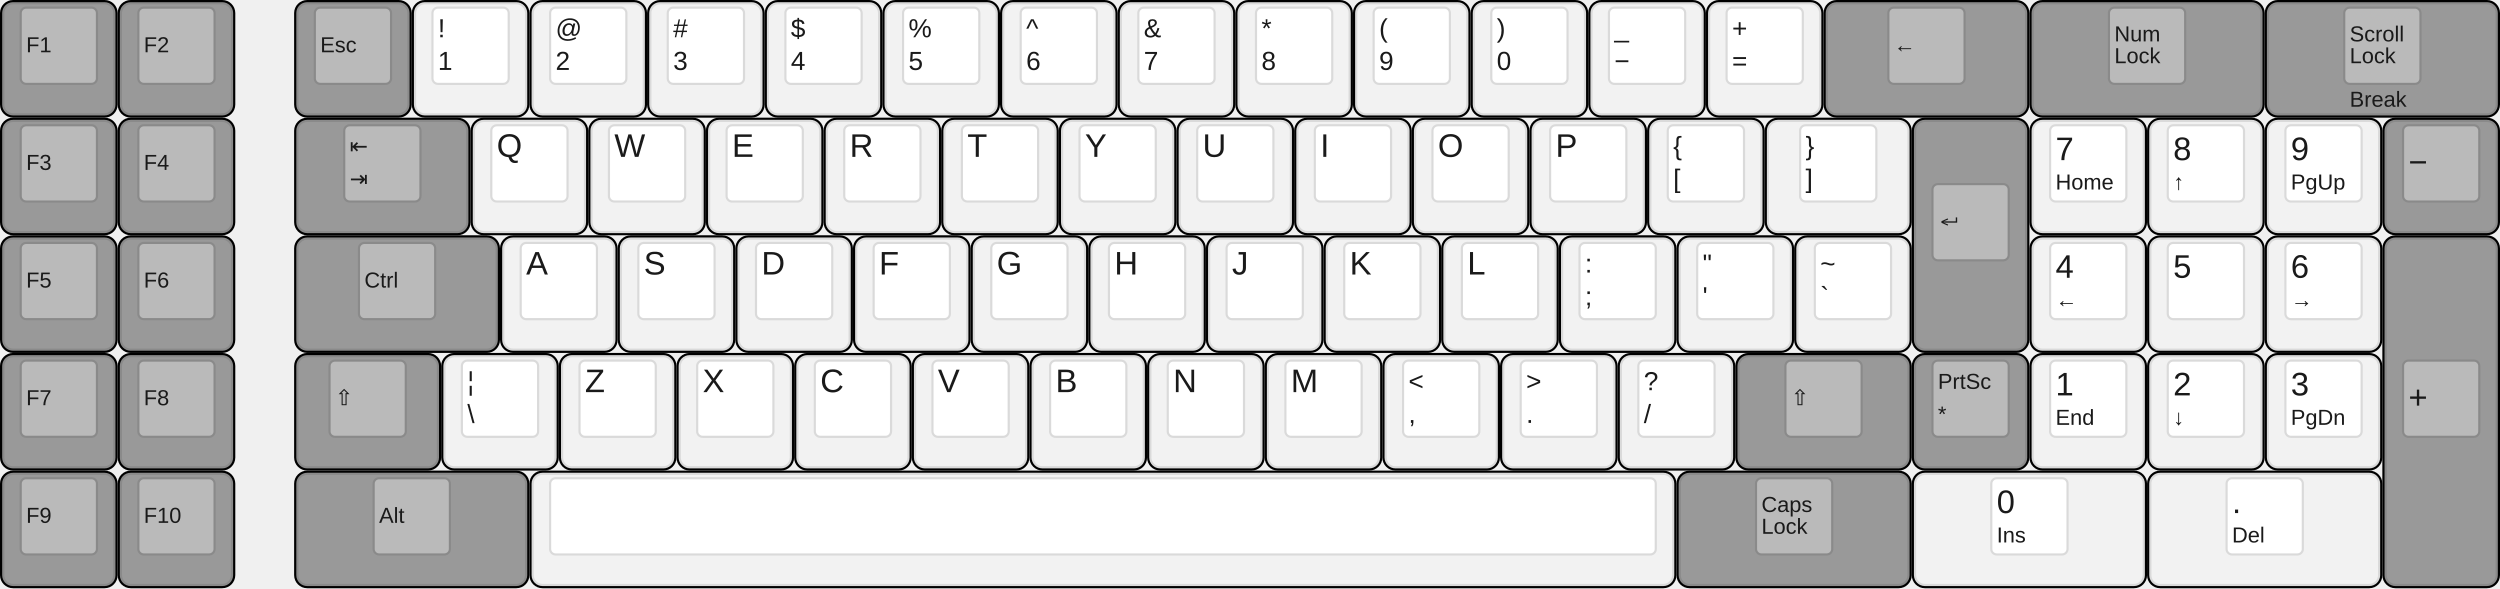
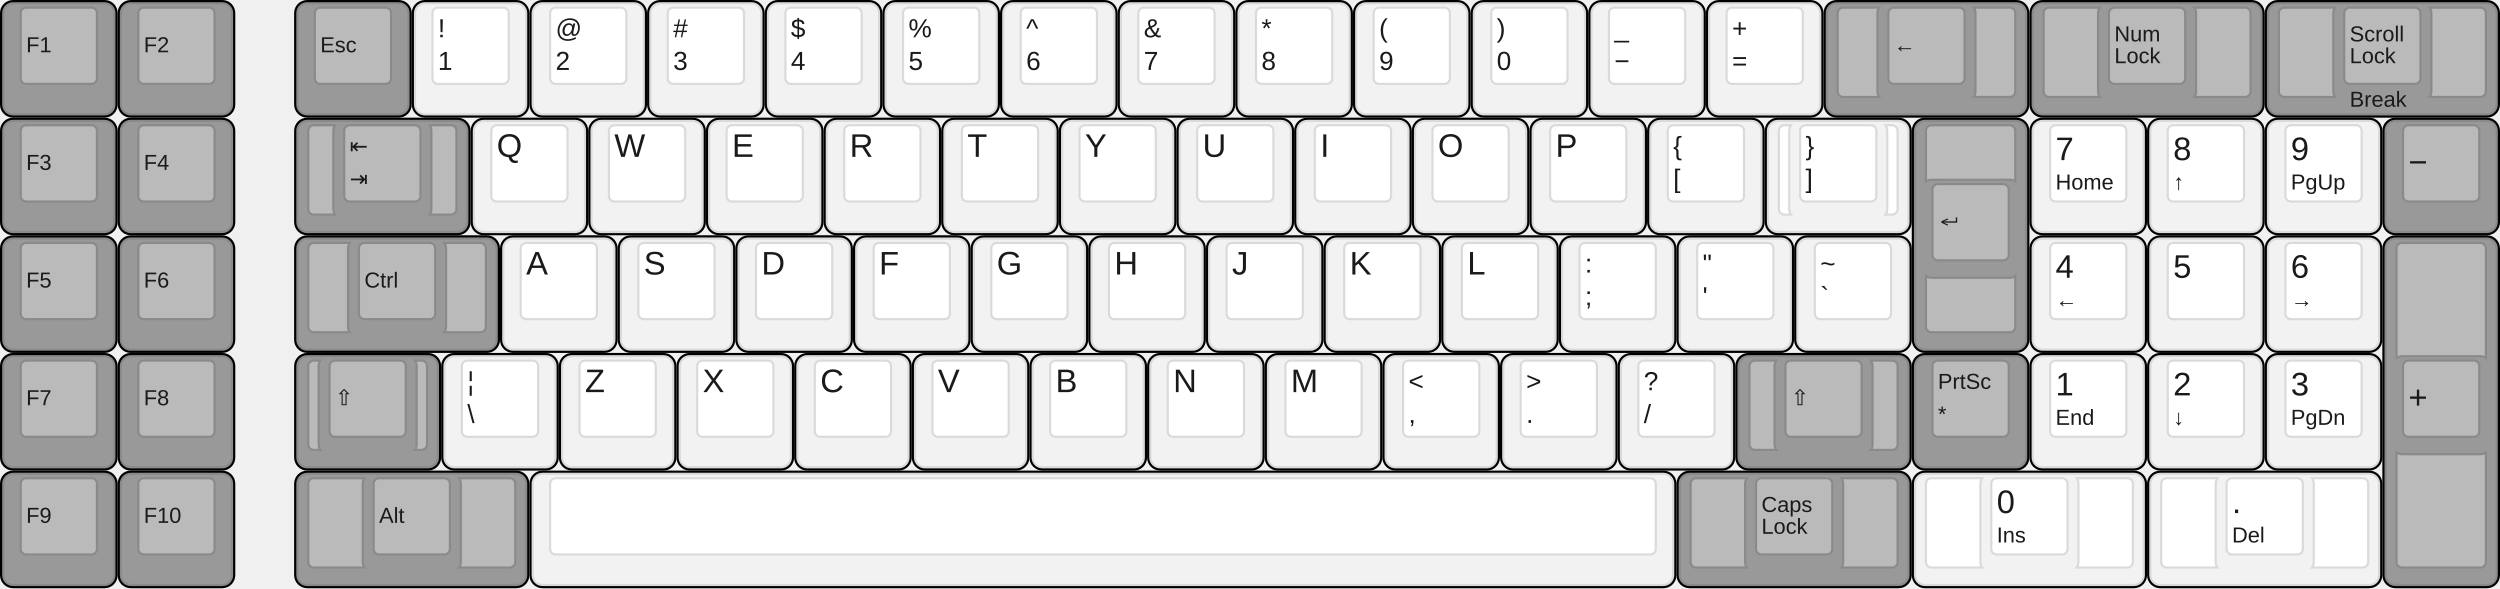
<svg xmlns="http://www.w3.org/2000/svg" xmlns:xlink="http://www.w3.org/1999/xlink" version="1.1" width="1147.5" height="270" viewBox="0 -270 1147.5 270">
  <defs>
    <g id="shape0">
      <path d="M 6 -54 C 2.686 -54 0 -51.314 0 -48 L 0 -6 C 0 -2.686 2.686 0 6 0 L 48 0 C 51.314 0 54 -2.686 54 -6 L 54 -48 C 54 -51.314 51.314 -54 48 -54 Z" fill="#000000" />
      <path d="M 6 -53 C 3.239 -53 1 -50.761 1 -48 L 1 -6 C 1 -3.239 3.239 -1 6 -1 L 48 -1 C 50.761 -1 53 -3.239 53 -6 L 53 -48 C 53 -50.761 50.761 -53 48 -53 Z" fill="#8a8a8a" />
      <path d="M 6 -52 C 3.791 -52 2 -50.209 2 -48 L 2 -6 C 2 -3.791 3.791 -2 6 -2 L 48 -2 C 50.209 -2 52 -3.791 52 -6 L 52 -48 C 52 -50.209 50.209 -52 48 -52 Z" fill="#999999" />
      <path d="M 12 -51 C 10.343 -51 9 -49.657 9 -48 L 9 -18 C 9 -16.343 10.343 -15 12 -15 L 42 -15 C 43.657 -15 45 -16.343 45 -18 L 45 -48 C 45 -49.657 43.657 -51 42 -51 Z" fill="#8a8a8a" />
      <path d="M 12 -50 C 10.895 -50 10 -49.105 10 -48 L 10 -18 C 10 -16.895 10.895 -16 12 -16 L 42 -16 C 43.105 -16 44 -16.895 44 -18 L 44 -48 C 44 -49.105 43.105 -50 42 -50 Z" fill="#bababa" />
    </g>
    <g id="shape1">
      <path d="M 6 -54 C 2.686 -54 0 -51.314 0 -48 L 0 -6 C 0 -2.686 2.686 0 6 0 L 102 0 C 105.314 0 108 -2.686 108 -6 L 108 -48 C 108 -51.314 105.314 -54 102 -54 Z" fill="#000000" />
      <path d="M 6 -53 C 3.239 -53 1 -50.761 1 -48 L 1 -6 C 1 -3.239 3.239 -1 6 -1 L 102 -1 C 104.761 -1 107 -3.239 107 -6 L 107 -48 C 107 -50.761 104.761 -53 102 -53 Z" fill="#8a8a8a" />
      <path d="M 6 -52 C 3.791 -52 2 -50.209 2 -48 L 2 -6 C 2 -3.791 3.791 -2 6 -2 L 102 -2 C 104.209 -2 106 -3.791 106 -6 L 106 -48 C 106 -50.209 104.209 -52 102 -52 Z" fill="#999999" />
-       <path d="M 39 -51 C 37.343 -51 36 -49.657 36 -48 L 36 -18 C 36 -16.343 37.343 -15 39 -15 L 69 -15 C 70.657 -15 72 -16.343 72 -18 L 72 -48 C 72 -49.657 70.657 -51 69 -51 Z" fill="#8a8a8a" />
-       <path d="M 39 -50 C 37.895 -50 37 -49.105 37 -48 L 37 -18 C 37 -16.895 37.895 -16 39 -16 L 69 -16 C 70.105 -16 71 -16.895 71 -18 L 71 -48 C 71 -49.105 70.105 -50 69 -50 Z" fill="#bababa" />
+       <path d="M 39 -51 C 37.343 -51 36 -49.657 36 -48 L 36 -18 C 36 -16.343 37.343 -15 39 -15 L 69 -15 C 70.657 -15 72 -16.343 72 -18 L 72 -48 C 72 -49.657 70.657 -51 69 -51 Z M 9 -51 C 7.343 -51 6 -49.657 6 -48 L 6 -12 C 6 -10.343 7.343 -9 9 -9 L 33.354 -9 C 32.524 -9.733 32 -10.805 32 -12 L 32 -48 C 32 -49.195 32.524 -50.267 33.354 -51 Z M 74.646 -51 C 75.476 -50.267 76 -49.195 76 -48 L 76 -12 C 76 -10.805 75.476 -9.733 74.646 -9 L 99 -9 C 100.657 -9 102 -10.343 102 -12 L 102 -48 C 102 -49.657 100.657 -51 99 -51 Z" fill="#8a8a8a" />
+       <path d="M 39 -50 C 37.895 -50 37 -49.105 37 -48 L 37 -18 C 37 -16.895 37.895 -16 39 -16 L 69 -16 C 70.105 -16 71 -16.895 71 -18 L 71 -48 C 71 -49.105 70.105 -50 69 -50 Z M 9 -50 C 7.895 -50 7 -49.105 7 -48 L 7 -12 C 7 -10.895 7.895 -10 9 -10 L 31.416 -10 C 31.148 -10.612 31 -11.289 31 -12 L 31 -48 C 31 -48.711 31.148 -49.388 31.416 -50 Z M 76.584 -50 C 76.852 -49.388 77 -48.711 77 -48 L 77 -12 C 77 -11.289 76.852 -10.612 76.584 -10 L 99 -10 C 100.105 -10 101 -10.895 101 -12 L 101 -48 C 101 -49.105 100.105 -50 99 -50 Z" fill="#bababa" />
    </g>
    <g id="shape2">
      <path d="M 6 -54 C 2.686 -54 0 -51.314 0 -48 L 0 -6 C 0 -2.686 2.686 0 6 0 L 520.5 0 C 523.814 0 526.5 -2.686 526.5 -6 L 526.5 -48 C 526.5 -51.314 523.814 -54 520.5 -54 Z" fill="#000000" />
      <path d="M 6 -53 C 3.239 -53 1 -50.761 1 -48 L 1 -6 C 1 -3.239 3.239 -1 6 -1 L 520.5 -1 C 523.261 -1 525.5 -3.239 525.5 -6 L 525.5 -48 C 525.5 -50.761 523.261 -53 520.5 -53 Z" fill="#dadada" />
      <path d="M 6 -52 C 3.791 -52 2 -50.209 2 -48 L 2 -6 C 2 -3.791 3.791 -2 6 -2 L 520.5 -2 C 522.709 -2 524.5 -3.791 524.5 -6 L 524.5 -48 C 524.5 -50.209 522.709 -52 520.5 -52 Z" fill="#f2f2f2" />
      <path d="M 12 -51 C 10.343 -51 9 -49.657 9 -48 L 9 -18 C 9 -16.343 10.343 -15 12 -15 L 514.5 -15 C 516.157 -15 517.5 -16.343 517.5 -18 L 517.5 -48 C 517.5 -49.657 516.157 -51 514.5 -51 Z" fill="#dadada" />
      <path d="M 12 -50 C 10.895 -50 10 -49.105 10 -48 L 10 -18 C 10 -16.895 10.895 -16 12 -16 L 514.5 -16 C 515.605 -16 516.5 -16.895 516.5 -18 L 516.5 -48 C 516.5 -49.105 515.605 -50 514.5 -50 Z" fill="#ffffff" />
    </g>
    <g id="shape3">
      <path d="M 6 -54 C 2.686 -54 0 -51.314 0 -48 L 0 -6 C 0 -2.686 2.686 0 6 0 L 102 0 C 105.314 0 108 -2.686 108 -6 L 108 -48 C 108 -51.314 105.314 -54 102 -54 Z" fill="#000000" />
      <path d="M 6 -53 C 3.239 -53 1 -50.761 1 -48 L 1 -6 C 1 -3.239 3.239 -1 6 -1 L 102 -1 C 104.761 -1 107 -3.239 107 -6 L 107 -48 C 107 -50.761 104.761 -53 102 -53 Z" fill="#dadada" />
      <path d="M 6 -52 C 3.791 -52 2 -50.209 2 -48 L 2 -6 C 2 -3.791 3.791 -2 6 -2 L 102 -2 C 104.209 -2 106 -3.791 106 -6 L 106 -48 C 106 -50.209 104.209 -52 102 -52 Z" fill="#f2f2f2" />
-       <path d="M 39 -51 C 37.343 -51 36 -49.657 36 -48 L 36 -18 C 36 -16.343 37.343 -15 39 -15 L 69 -15 C 70.657 -15 72 -16.343 72 -18 L 72 -48 C 72 -49.657 70.657 -51 69 -51 Z" fill="#dadada" />
-       <path d="M 39 -50 C 37.895 -50 37 -49.105 37 -48 L 37 -18 C 37 -16.895 37.895 -16 39 -16 L 69 -16 C 70.105 -16 71 -16.895 71 -18 L 71 -48 C 71 -49.105 70.105 -50 69 -50 Z" fill="#ffffff" />
+       <path d="M 39 -51 C 37.343 -51 36 -49.657 36 -48 L 36 -18 C 36 -16.343 37.343 -15 39 -15 L 69 -15 C 70.657 -15 72 -16.343 72 -18 L 72 -48 C 72 -49.657 70.657 -51 69 -51 Z M 9 -51 C 7.343 -51 6 -49.657 6 -48 L 6 -12 C 6 -10.343 7.343 -9 9 -9 L 33.354 -9 C 32.524 -9.733 32 -10.805 32 -12 L 32 -48 C 32 -49.195 32.524 -50.267 33.354 -51 Z M 74.646 -51 C 75.476 -50.267 76 -49.195 76 -48 L 76 -12 C 76 -10.805 75.476 -9.733 74.646 -9 L 99 -9 C 100.657 -9 102 -10.343 102 -12 L 102 -48 C 102 -49.657 100.657 -51 99 -51 Z" fill="#dadada" />
+       <path d="M 39 -50 C 37.895 -50 37 -49.105 37 -48 L 37 -18 C 37 -16.895 37.895 -16 39 -16 L 69 -16 C 70.105 -16 71 -16.895 71 -18 L 71 -48 C 71 -49.105 70.105 -50 69 -50 Z M 9 -50 C 7.895 -50 7 -49.105 7 -48 L 7 -12 C 7 -10.895 7.895 -10 9 -10 L 31.416 -10 C 31.148 -10.612 31 -11.289 31 -12 L 31 -48 C 31 -48.711 31.148 -49.388 31.416 -50 Z M 76.584 -50 C 76.852 -49.388 77 -48.711 77 -48 L 77 -12 C 77 -11.289 76.852 -10.612 76.584 -10 L 99 -10 C 100.105 -10 101 -10.895 101 -12 L 101 -48 C 101 -49.105 100.105 -50 99 -50 Z" fill="#ffffff" />
    </g>
    <g id="shape4">
      <path d="M 6 -162 C 2.686 -162 0 -159.314 0 -156 L 0 -6 C 0 -2.686 2.686 0 6 0 L 48 0 C 51.314 0 54 -2.686 54 -6 L 54 -156 C 54 -159.314 51.314 -162 48 -162 Z" fill="#000000" />
      <path d="M 6 -161 C 3.239 -161 1 -158.761 1 -156 L 1 -6 C 1 -3.239 3.239 -1 6 -1 L 48 -1 C 50.761 -1 53 -3.239 53 -6 L 53 -156 C 53 -158.761 50.761 -161 48 -161 Z" fill="#8a8a8a" />
      <path d="M 6 -160 C 3.791 -160 2 -158.209 2 -156 L 2 -6 C 2 -3.791 3.791 -2 6 -2 L 48 -2 C 50.209 -2 52 -3.791 52 -6 L 52 -156 C 52 -158.209 50.209 -160 48 -160 Z" fill="#999999" />
-       <path d="M 12 -105 C 10.343 -105 9 -103.657 9 -102 L 9 -72 C 9 -70.343 10.343 -69 12 -69 L 42 -69 C 43.657 -69 45 -70.343 45 -72 L 45 -102 C 45 -103.657 43.657 -105 42 -105 Z" fill="#8a8a8a" />
-       <path d="M 12 -104 C 10.895 -104 10 -103.105 10 -102 L 10 -72 C 10 -70.895 10.895 -70 12 -70 L 42 -70 C 43.105 -70 44 -70.895 44 -72 L 44 -102 C 44 -103.105 43.105 -104 42 -104 Z" fill="#bababa" />
+       <path d="M 9 -159 C 7.343 -159 6 -157.657 6 -156 L 6 -104.646 L 6 -104.646 C 6.733 -105.476 7.805 -106 9 -106 L 45 -106 C 46.195 -106 47.267 -105.476 48 -104.646 L 48 -104.646 L 48 -156 C 48 -157.657 46.657 -159 45 -159 Z M 6 -104.646 L 6 -104.646 C 6 -104.646 6 -104.646 6 -104.646 L 6 -104.646 L 6 -104.646 Z M 12 -105 C 10.343 -105 9 -103.657 9 -102 L 9 -72 C 9 -70.343 10.343 -69 12 -69 L 42 -69 C 43.657 -69 45 -70.343 45 -72 L 45 -102 C 45 -103.657 43.657 -105 42 -105 Z M 6 -63.354 L 6 -12 C 6 -10.343 7.343 -9 9 -9 L 45 -9 C 46.657 -9 48 -10.343 48 -12 L 48 -63.354 L 48 -63.354 C 47.267 -62.524 46.195 -62 45 -62 L 9 -62 C 7.805 -62 6.733 -62.524 6 -63.354 Z" fill="#8a8a8a" />
+       <path d="M 9 -158 C 7.895 -158 7 -157.105 7 -156 L 7 -106.584 L 7 -106.584 C 7.612 -106.852 8.289 -107 9 -107 L 45 -107 C 45.711 -107 46.388 -106.852 47 -106.584 L 47 -106.584 L 47 -156 C 47 -157.105 46.105 -158 45 -158 Z M 7 -106.584 L 7 -106.584 C 7 -106.584 7 -106.584 7 -106.584 L 7 -106.584 L 7 -106.584 Z M 12 -104 C 10.895 -104 10 -103.105 10 -102 L 10 -72 C 10 -70.895 10.895 -70 12 -70 L 42 -70 C 43.105 -70 44 -70.895 44 -72 L 44 -102 C 44 -103.105 43.105 -104 42 -104 Z M 7 -61.416 L 7 -12 C 7 -10.895 7.895 -10 9 -10 L 45 -10 C 46.105 -10 47 -10.895 47 -12 L 47 -61.416 L 47 -61.416 C 46.388 -61.148 45.711 -61 45 -61 L 9 -61 C 8.289 -61 7.612 -61.148 7 -61.416 Z" fill="#bababa" />
    </g>
    <g id="shape5">
      <path d="M 6 -54 C 2.686 -54 0 -51.314 0 -48 L 0 -6 C 0 -2.686 2.686 0 6 0 L 61.5 0 C 64.814 0 67.5 -2.686 67.5 -6 L 67.5 -48 C 67.5 -51.314 64.814 -54 61.5 -54 Z" fill="#000000" />
      <path d="M 6 -53 C 3.239 -53 1 -50.761 1 -48 L 1 -6 C 1 -3.239 3.239 -1 6 -1 L 61.5 -1 C 64.261 -1 66.5 -3.239 66.5 -6 L 66.5 -48 C 66.5 -50.761 64.261 -53 61.5 -53 Z" fill="#8a8a8a" />
      <path d="M 6 -52 C 3.791 -52 2 -50.209 2 -48 L 2 -6 C 2 -3.791 3.791 -2 6 -2 L 61.5 -2 C 63.709 -2 65.5 -3.791 65.5 -6 L 65.5 -48 C 65.5 -50.209 63.709 -52 61.5 -52 Z" fill="#999999" />
-       <path d="M 18.75 -51 C 17.093 -51 15.75 -49.657 15.75 -48 L 15.75 -18 C 15.75 -16.343 17.093 -15 18.75 -15 L 48.75 -15 C 50.407 -15 51.75 -16.343 51.75 -18 L 51.75 -48 C 51.75 -49.657 50.407 -51 48.75 -51 Z" fill="#8a8a8a" />
-       <path d="M 18.75 -50 C 17.645 -50 16.75 -49.105 16.75 -48 L 16.75 -18 C 16.75 -16.895 17.645 -16 18.75 -16 L 48.75 -16 C 49.855 -16 50.75 -16.895 50.75 -18 L 50.75 -48 C 50.75 -49.105 49.855 -50 48.75 -50 Z" fill="#bababa" />
+       <path d="M 18.75 -51 C 17.093 -51 15.75 -49.657 15.75 -48 L 15.75 -18 C 15.75 -16.343 17.093 -15 18.75 -15 L 48.75 -15 C 50.407 -15 51.75 -16.343 51.75 -18 L 51.75 -48 C 51.75 -49.657 50.407 -51 48.75 -51 Z M 9 -51 C 7.343 -51 6 -49.657 6 -48 L 6 -12 C 6 -10.343 7.343 -9 9 -9 L 13.104 -9 C 12.274 -9.733 11.75 -10.805 11.75 -12 L 11.75 -48 C 11.75 -49.195 12.274 -50.267 13.104 -51 Z M 54.396 -51 C 55.226 -50.267 55.75 -49.195 55.75 -48 L 55.75 -12 C 55.75 -10.805 55.226 -9.733 54.396 -9 L 58.5 -9 C 60.157 -9 61.5 -10.343 61.5 -12 L 61.5 -48 C 61.5 -49.657 60.157 -51 58.5 -51 Z" fill="#8a8a8a" />
+       <path d="M 18.75 -50 C 17.645 -50 16.75 -49.105 16.75 -48 L 16.75 -18 C 16.75 -16.895 17.645 -16 18.75 -16 L 48.75 -16 C 49.855 -16 50.75 -16.895 50.75 -18 L 50.75 -48 C 50.75 -49.105 49.855 -50 48.75 -50 Z M 9 -50 C 7.895 -50 7 -49.105 7 -48 L 7 -12 C 7 -10.895 7.895 -10 9 -10 L 11.166 -10 C 10.898 -10.612 10.75 -11.289 10.75 -12 L 10.75 -48 C 10.75 -48.711 10.898 -49.388 11.166 -50 Z M 56.334 -50 C 56.602 -49.388 56.75 -48.711 56.75 -48 L 56.75 -12 C 56.75 -11.289 56.602 -10.612 56.334 -10 L 58.5 -10 C 59.605 -10 60.5 -10.895 60.5 -12 L 60.5 -48 C 60.5 -49.105 59.605 -50 58.5 -50 Z" fill="#bababa" />
    </g>
    <g id="shape6">
      <path d="M 6 -54 C 2.686 -54 0 -51.314 0 -48 L 0 -6 C 0 -2.686 2.686 0 6 0 L 48 0 C 51.314 0 54 -2.686 54 -6 L 54 -48 C 54 -51.314 51.314 -54 48 -54 Z" fill="#000000" />
      <path d="M 6 -53 C 3.239 -53 1 -50.761 1 -48 L 1 -6 C 1 -3.239 3.239 -1 6 -1 L 48 -1 C 50.761 -1 53 -3.239 53 -6 L 53 -48 C 53 -50.761 50.761 -53 48 -53 Z" fill="#dadada" />
      <path d="M 6 -52 C 3.791 -52 2 -50.209 2 -48 L 2 -6 C 2 -3.791 3.791 -2 6 -2 L 48 -2 C 50.209 -2 52 -3.791 52 -6 L 52 -48 C 52 -50.209 50.209 -52 48 -52 Z" fill="#f2f2f2" />
      <path d="M 12 -51 C 10.343 -51 9 -49.657 9 -48 L 9 -18 C 9 -16.343 10.343 -15 12 -15 L 42 -15 C 43.657 -15 45 -16.343 45 -18 L 45 -48 C 45 -49.657 43.657 -51 42 -51 Z" fill="#dadada" />
      <path d="M 12 -50 C 10.895 -50 10 -49.105 10 -48 L 10 -18 C 10 -16.895 10.895 -16 12 -16 L 42 -16 C 43.105 -16 44 -16.895 44 -18 L 44 -48 C 44 -49.105 43.105 -50 42 -50 Z" fill="#ffffff" />
    </g>
    <g id="shape7">
      <path d="M 6 -54 C 2.686 -54 0 -51.314 0 -48 L 0 -6 C 0 -2.686 2.686 0 6 0 L 75 0 C 78.314 0 81 -2.686 81 -6 L 81 -48 C 81 -51.314 78.314 -54 75 -54 Z" fill="#000000" />
      <path d="M 6 -53 C 3.239 -53 1 -50.761 1 -48 L 1 -6 C 1 -3.239 3.239 -1 6 -1 L 75 -1 C 77.761 -1 80 -3.239 80 -6 L 80 -48 C 80 -50.761 77.761 -53 75 -53 Z" fill="#8a8a8a" />
      <path d="M 6 -52 C 3.791 -52 2 -50.209 2 -48 L 2 -6 C 2 -3.791 3.791 -2 6 -2 L 75 -2 C 77.209 -2 79 -3.791 79 -6 L 79 -48 C 79 -50.209 77.209 -52 75 -52 Z" fill="#999999" />
-       <path d="M 25.5 -51 C 23.843 -51 22.5 -49.657 22.5 -48 L 22.5 -18 C 22.5 -16.343 23.843 -15 25.5 -15 L 55.5 -15 C 57.157 -15 58.5 -16.343 58.5 -18 L 58.5 -48 C 58.5 -49.657 57.157 -51 55.5 -51 Z" fill="#8a8a8a" />
-       <path d="M 25.5 -50 C 24.395 -50 23.5 -49.105 23.5 -48 L 23.5 -18 C 23.5 -16.895 24.395 -16 25.5 -16 L 55.5 -16 C 56.605 -16 57.5 -16.895 57.5 -18 L 57.5 -48 C 57.5 -49.105 56.605 -50 55.5 -50 Z" fill="#bababa" />
+       <path d="M 25.5 -51 C 23.843 -51 22.5 -49.657 22.5 -48 L 22.5 -18 C 22.5 -16.343 23.843 -15 25.5 -15 L 55.5 -15 C 57.157 -15 58.5 -16.343 58.5 -18 L 58.5 -48 C 58.5 -49.657 57.157 -51 55.5 -51 Z M 9 -51 C 7.343 -51 6 -49.657 6 -48 L 6 -12 C 6 -10.343 7.343 -9 9 -9 L 19.854 -9 C 19.024 -9.733 18.5 -10.805 18.5 -12 L 18.5 -48 C 18.5 -49.195 19.024 -50.267 19.854 -51 Z M 61.146 -51 C 61.976 -50.267 62.5 -49.195 62.5 -48 L 62.5 -12 C 62.5 -10.805 61.976 -9.733 61.146 -9 L 72 -9 C 73.657 -9 75 -10.343 75 -12 L 75 -48 C 75 -49.657 73.657 -51 72 -51 Z" fill="#8a8a8a" />
+       <path d="M 25.5 -50 C 24.395 -50 23.5 -49.105 23.5 -48 L 23.5 -18 C 23.5 -16.895 24.395 -16 25.5 -16 L 55.5 -16 C 56.605 -16 57.5 -16.895 57.5 -18 L 57.5 -48 C 57.5 -49.105 56.605 -50 55.5 -50 Z M 9 -50 C 7.895 -50 7 -49.105 7 -48 L 7 -12 C 7 -10.895 7.895 -10 9 -10 L 17.916 -10 C 17.648 -10.612 17.5 -11.289 17.5 -12 L 17.5 -48 C 17.5 -48.711 17.648 -49.388 17.916 -50 Z M 63.084 -50 C 63.352 -49.388 63.5 -48.711 63.5 -48 L 63.5 -12 C 63.5 -11.289 63.352 -10.612 63.084 -10 L 72 -10 C 73.105 -10 74 -10.895 74 -12 L 74 -48 C 74 -49.105 73.105 -50 72 -50 Z" fill="#bababa" />
    </g>
    <g id="shape8">
      <path d="M 6 -54 C 2.686 -54 0 -51.314 0 -48 L 0 -6 C 0 -2.686 2.686 0 6 0 L 88.5 0 C 91.814 0 94.5 -2.686 94.5 -6 L 94.5 -48 C 94.5 -51.314 91.814 -54 88.5 -54 Z" fill="#000000" />
      <path d="M 6 -53 C 3.239 -53 1 -50.761 1 -48 L 1 -6 C 1 -3.239 3.239 -1 6 -1 L 88.5 -1 C 91.261 -1 93.5 -3.239 93.5 -6 L 93.5 -48 C 93.5 -50.761 91.261 -53 88.5 -53 Z" fill="#8a8a8a" />
      <path d="M 6 -52 C 3.791 -52 2 -50.209 2 -48 L 2 -6 C 2 -3.791 3.791 -2 6 -2 L 88.5 -2 C 90.709 -2 92.5 -3.791 92.5 -6 L 92.5 -48 C 92.5 -50.209 90.709 -52 88.5 -52 Z" fill="#999999" />
-       <path d="M 32.25 -51 C 30.593 -51 29.25 -49.657 29.25 -48 L 29.25 -18 C 29.25 -16.343 30.593 -15 32.25 -15 L 62.25 -15 C 63.907 -15 65.25 -16.343 65.25 -18 L 65.25 -48 C 65.25 -49.657 63.907 -51 62.25 -51 Z" fill="#8a8a8a" />
-       <path d="M 32.25 -50 C 31.145 -50 30.25 -49.105 30.25 -48 L 30.25 -18 C 30.25 -16.895 31.145 -16 32.25 -16 L 62.25 -16 C 63.355 -16 64.25 -16.895 64.25 -18 L 64.25 -48 C 64.25 -49.105 63.355 -50 62.25 -50 Z" fill="#bababa" />
+       <path d="M 32.25 -51 C 30.593 -51 29.25 -49.657 29.25 -48 L 29.25 -18 C 29.25 -16.343 30.593 -15 32.25 -15 L 62.25 -15 C 63.907 -15 65.25 -16.343 65.25 -18 L 65.25 -48 C 65.25 -49.657 63.907 -51 62.25 -51 Z M 9 -51 C 7.343 -51 6 -49.657 6 -48 L 6 -12 C 6 -10.343 7.343 -9 9 -9 L 26.604 -9 C 25.774 -9.733 25.25 -10.805 25.25 -12 L 25.25 -48 C 25.25 -49.195 25.774 -50.267 26.604 -51 Z M 67.896 -51 C 68.726 -50.267 69.25 -49.195 69.25 -48 L 69.25 -12 C 69.25 -10.805 68.726 -9.733 67.896 -9 L 85.5 -9 C 87.157 -9 88.5 -10.343 88.5 -12 L 88.5 -48 C 88.5 -49.657 87.157 -51 85.5 -51 Z" fill="#8a8a8a" />
+       <path d="M 32.25 -50 C 31.145 -50 30.25 -49.105 30.25 -48 L 30.25 -18 C 30.25 -16.895 31.145 -16 32.25 -16 L 62.25 -16 C 63.355 -16 64.25 -16.895 64.25 -18 L 64.25 -48 C 64.25 -49.105 63.355 -50 62.25 -50 Z M 9 -50 C 7.895 -50 7 -49.105 7 -48 L 7 -12 C 7 -10.895 7.895 -10 9 -10 L 24.666 -10 C 24.398 -10.612 24.25 -11.289 24.25 -12 L 24.25 -48 C 24.25 -48.711 24.398 -49.388 24.666 -50 Z M 69.834 -50 C 70.102 -49.388 70.25 -48.711 70.25 -48 L 70.25 -12 C 70.25 -11.289 70.102 -10.612 69.834 -10 L 85.5 -10 C 86.605 -10 87.5 -10.895 87.5 -12 L 87.5 -48 C 87.5 -49.105 86.605 -50 85.5 -50 Z" fill="#bababa" />
    </g>
    <g id="shape9">
      <path d="M 6 -108 C 2.686 -108 0 -105.314 0 -102 L 0 -6 C 0 -2.686 2.686 0 6 0 L 48 0 C 51.314 0 54 -2.686 54 -6 L 54 -102 C 54 -105.314 51.314 -108 48 -108 Z" fill="#000000" />
      <path d="M 6 -107 C 3.239 -107 1 -104.761 1 -102 L 1 -6 C 1 -3.239 3.239 -1 6 -1 L 48 -1 C 50.761 -1 53 -3.239 53 -6 L 53 -102 C 53 -104.761 50.761 -107 48 -107 Z" fill="#8a8a8a" />
      <path d="M 6 -106 C 3.791 -106 2 -104.209 2 -102 L 2 -6 C 2 -3.791 3.791 -2 6 -2 L 48 -2 C 50.209 -2 52 -3.791 52 -6 L 52 -102 C 52 -104.209 50.209 -106 48 -106 Z" fill="#999999" />
-       <path d="M 12 -78 C 10.343 -78 9 -76.657 9 -75 L 9 -45 C 9 -43.343 10.343 -42 12 -42 L 42 -42 C 43.657 -42 45 -43.343 45 -45 L 45 -75 C 45 -76.657 43.657 -78 42 -78 Z" fill="#8a8a8a" />
-       <path d="M 12 -77 C 10.895 -77 10 -76.105 10 -75 L 10 -45 C 10 -43.895 10.895 -43 12 -43 L 42 -43 C 43.105 -43 44 -43.895 44 -45 L 44 -75 C 44 -76.105 43.105 -77 42 -77 Z" fill="#bababa" />
+       <path d="M 9 -105 C 7.343 -105 6 -103.657 6 -102 L 6 -77.646 L 6 -77.646 C 6.733 -78.476 7.805 -79 9 -79 L 45 -79 C 46.195 -79 47.267 -78.476 48 -77.646 L 48 -77.646 L 48 -102 C 48 -103.657 46.657 -105 45 -105 Z M 6 -77.646 L 6 -77.646 C 6 -77.646 6 -77.646 6 -77.646 L 6 -77.646 L 6 -77.646 Z M 12 -78 C 10.343 -78 9 -76.657 9 -75 L 9 -45 C 9 -43.343 10.343 -42 12 -42 L 42 -42 C 43.657 -42 45 -43.343 45 -45 L 45 -75 C 45 -76.657 43.657 -78 42 -78 Z M 6 -36.354 L 6 -12 C 6 -10.343 7.343 -9 9 -9 L 45 -9 C 46.657 -9 48 -10.343 48 -12 L 48 -36.354 L 48 -36.354 C 47.267 -35.524 46.195 -35 45 -35 L 9 -35 C 7.805 -35 6.733 -35.524 6 -36.354 Z" fill="#8a8a8a" />
+       <path d="M 9 -104 C 7.895 -104 7 -103.105 7 -102 L 7 -79.584 L 7 -79.584 C 7.612 -79.852 8.289 -80 9 -80 L 45 -80 C 45.711 -80 46.388 -79.852 47 -79.584 L 47 -79.584 L 47 -102 C 47 -103.105 46.105 -104 45 -104 Z M 7 -79.584 L 7 -79.584 C 7 -79.584 7 -79.584 7 -79.584 L 7 -79.584 L 7 -79.584 Z M 12 -77 C 10.895 -77 10 -76.105 10 -75 L 10 -45 C 10 -43.895 10.895 -43 12 -43 L 42 -43 C 43.105 -43 44 -43.895 44 -45 L 44 -75 C 44 -76.105 43.105 -77 42 -77 Z M 7 -34.416 L 7 -12 C 7 -10.895 7.895 -10 9 -10 L 45 -10 C 46.105 -10 47 -10.895 47 -12 L 47 -34.416 L 47 -34.416 C 46.388 -34.148 45.711 -34 45 -34 L 9 -34 C 8.289 -34 7.612 -34.148 7 -34.416 Z" fill="#bababa" />
    </g>
    <g id="shape10">
      <path d="M 6 -54 C 2.686 -54 0 -51.314 0 -48 L 0 -6 C 0 -2.686 2.686 0 6 0 L 61.5 0 C 64.814 0 67.5 -2.686 67.5 -6 L 67.5 -48 C 67.5 -51.314 64.814 -54 61.5 -54 Z" fill="#000000" />
      <path d="M 6 -53 C 3.239 -53 1 -50.761 1 -48 L 1 -6 C 1 -3.239 3.239 -1 6 -1 L 61.5 -1 C 64.261 -1 66.5 -3.239 66.5 -6 L 66.5 -48 C 66.5 -50.761 64.261 -53 61.5 -53 Z" fill="#dadada" />
      <path d="M 6 -52 C 3.791 -52 2 -50.209 2 -48 L 2 -6 C 2 -3.791 3.791 -2 6 -2 L 61.5 -2 C 63.709 -2 65.5 -3.791 65.5 -6 L 65.5 -48 C 65.5 -50.209 63.709 -52 61.5 -52 Z" fill="#f2f2f2" />
-       <path d="M 18.75 -51 C 17.093 -51 15.75 -49.657 15.75 -48 L 15.75 -18 C 15.75 -16.343 17.093 -15 18.75 -15 L 48.75 -15 C 50.407 -15 51.75 -16.343 51.75 -18 L 51.75 -48 C 51.75 -49.657 50.407 -51 48.75 -51 Z" fill="#dadada" />
-       <path d="M 18.75 -50 C 17.645 -50 16.75 -49.105 16.75 -48 L 16.75 -18 C 16.75 -16.895 17.645 -16 18.75 -16 L 48.75 -16 C 49.855 -16 50.75 -16.895 50.75 -18 L 50.75 -48 C 50.75 -49.105 49.855 -50 48.75 -50 Z" fill="#ffffff" />
+       <path d="M 18.75 -51 C 17.093 -51 15.75 -49.657 15.75 -48 L 15.75 -18 C 15.75 -16.343 17.093 -15 18.75 -15 L 48.75 -15 C 50.407 -15 51.75 -16.343 51.75 -18 L 51.75 -48 C 51.75 -49.657 50.407 -51 48.75 -51 Z M 9 -51 C 7.343 -51 6 -49.657 6 -48 L 6 -12 C 6 -10.343 7.343 -9 9 -9 L 13.104 -9 C 12.274 -9.733 11.75 -10.805 11.75 -12 L 11.75 -48 C 11.75 -49.195 12.274 -50.267 13.104 -51 Z M 54.396 -51 C 55.226 -50.267 55.75 -49.195 55.75 -48 L 55.75 -12 C 55.75 -10.805 55.226 -9.733 54.396 -9 L 58.5 -9 C 60.157 -9 61.5 -10.343 61.5 -12 L 61.5 -48 C 61.5 -49.657 60.157 -51 58.5 -51 Z" fill="#dadada" />
+       <path d="M 18.75 -50 C 17.645 -50 16.75 -49.105 16.75 -48 L 16.75 -18 C 16.75 -16.895 17.645 -16 18.75 -16 L 48.75 -16 C 49.855 -16 50.75 -16.895 50.75 -18 L 50.75 -48 C 50.75 -49.105 49.855 -50 48.75 -50 Z M 9 -50 C 7.895 -50 7 -49.105 7 -48 L 7 -12 C 7 -10.895 7.895 -10 9 -10 L 11.166 -10 C 10.898 -10.612 10.75 -11.289 10.75 -12 L 10.75 -48 C 10.75 -48.711 10.898 -49.388 11.166 -50 Z M 56.334 -50 C 56.602 -49.388 56.75 -48.711 56.75 -48 L 56.75 -12 C 56.75 -11.289 56.602 -10.612 56.334 -10 L 58.5 -10 C 59.605 -10 60.5 -10.895 60.5 -12 L 60.5 -48 C 60.5 -49.105 59.605 -50 58.5 -50 Z" fill="#ffffff" />
    </g>
  </defs>
  <g class="keyboard">
    <g class="key">
      <use xlink:href="#shape0" transform="translate(0 0)" />
      <text x="12" y="-30" text-anchor="start" font-family="Arial" font-size="10" fill="#1a1a1a">F9</text>
    </g>
    <g class="key">
      <use xlink:href="#shape0" transform="translate(54 0)" />
      <text x="66" y="-30" text-anchor="start" font-family="Arial" font-size="10" fill="#1a1a1a">F10</text>
    </g>
    <g class="key">
      <use xlink:href="#shape1" transform="translate(135 0)" />
      <text x="174" y="-30" text-anchor="start" font-family="Arial" font-size="10" fill="#1a1a1a">Alt</text>
    </g>
    <g class="key">
      <use xlink:href="#shape2" transform="translate(243 0)" />
    </g>
    <g class="key">
      <use xlink:href="#shape1" transform="translate(769.5 0)" />
      <text x="808.5" y="-35" text-anchor="start" font-family="Arial" font-size="10" fill="#1a1a1a">Caps</text>
      <text x="808.5" y="-25" text-anchor="start" font-family="Arial" font-size="10" fill="#1a1a1a">Lock</text>
    </g>
    <g class="key">
      <use xlink:href="#shape3" transform="translate(877.5 0)" />
      <text x="916.5" y="-34.5" text-anchor="start" font-family="Arial" font-size="15" fill="#1a1a1a">0</text>
      <text x="916.5" y="-21" text-anchor="start" font-family="Arial" font-size="10" fill="#1a1a1a">Ins</text>
    </g>
    <g class="key">
      <use xlink:href="#shape3" transform="translate(985.5 0)" />
      <text x="1024.5" y="-34.5" text-anchor="start" font-family="Arial" font-size="15" fill="#1a1a1a">.</text>
      <text x="1024.5" y="-21" text-anchor="start" font-family="Arial" font-size="10" fill="#1a1a1a">Del</text>
    </g>
    <g class="key">
      <use xlink:href="#shape4" transform="translate(1093.5 0)" />
      <text x="1105.5" y="-82.5" text-anchor="start" font-family="Arial" font-size="15" fill="#1a1a1a">+</text>
    </g>
    <g class="key">
      <use xlink:href="#shape0" transform="translate(0 -54)" />
      <text x="12" y="-84" text-anchor="start" font-family="Arial" font-size="10" fill="#1a1a1a">F7</text>
    </g>
    <g class="key">
      <use xlink:href="#shape0" transform="translate(54 -54)" />
      <text x="66" y="-84" text-anchor="start" font-family="Arial" font-size="10" fill="#1a1a1a">F8</text>
    </g>
    <g class="key">
      <use xlink:href="#shape5" transform="translate(135 -54)" />
      <text x="153.75" y="-84" text-anchor="start" font-family="Arial" font-size="10" fill="#1a1a1a">⇧</text>
    </g>
    <g class="key">
      <use xlink:href="#shape6" transform="translate(202.5 -54)" />
      <text x="214.5" y="-75.9" text-anchor="start" font-family="Arial" font-size="12" fill="#1a1a1a">\</text>
      <text x="214.5" y="-90.9" text-anchor="start" font-family="Arial" font-size="12" fill="#1a1a1a">¦</text>
    </g>
    <g class="key">
      <use xlink:href="#shape6" transform="translate(256.5 -54)" />
      <text x="268.5" y="-90" text-anchor="start" font-family="Arial" font-size="15" fill="#1a1a1a">Z</text>
    </g>
    <g class="key">
      <use xlink:href="#shape6" transform="translate(310.5 -54)" />
      <text x="322.5" y="-90" text-anchor="start" font-family="Arial" font-size="15" fill="#1a1a1a">X</text>
    </g>
    <g class="key">
      <use xlink:href="#shape6" transform="translate(364.5 -54)" />
      <text x="376.5" y="-90" text-anchor="start" font-family="Arial" font-size="15" fill="#1a1a1a">C</text>
    </g>
    <g class="key">
      <use xlink:href="#shape6" transform="translate(418.5 -54)" />
      <text x="430.5" y="-90" text-anchor="start" font-family="Arial" font-size="15" fill="#1a1a1a">V</text>
    </g>
    <g class="key">
      <use xlink:href="#shape6" transform="translate(472.5 -54)" />
      <text x="484.5" y="-90" text-anchor="start" font-family="Arial" font-size="15" fill="#1a1a1a">B</text>
    </g>
    <g class="key">
      <use xlink:href="#shape6" transform="translate(526.5 -54)" />
      <text x="538.5" y="-90" text-anchor="start" font-family="Arial" font-size="15" fill="#1a1a1a">N</text>
    </g>
    <g class="key">
      <use xlink:href="#shape6" transform="translate(580.5 -54)" />
      <text x="592.5" y="-90" text-anchor="start" font-family="Arial" font-size="15" fill="#1a1a1a">M</text>
    </g>
    <g class="key">
      <use xlink:href="#shape6" transform="translate(634.5 -54)" />
      <text x="646.5" y="-75.9" text-anchor="start" font-family="Arial" font-size="12" fill="#1a1a1a">,</text>
      <text x="646.5" y="-90.9" text-anchor="start" font-family="Arial" font-size="12" fill="#1a1a1a">&lt;</text>
    </g>
    <g class="key">
      <use xlink:href="#shape6" transform="translate(688.5 -54)" />
      <text x="700.5" y="-75.9" text-anchor="start" font-family="Arial" font-size="12" fill="#1a1a1a">.</text>
      <text x="700.5" y="-90.9" text-anchor="start" font-family="Arial" font-size="12" fill="#1a1a1a">&gt;</text>
    </g>
    <g class="key">
      <use xlink:href="#shape6" transform="translate(742.5 -54)" />
      <text x="754.5" y="-75.9" text-anchor="start" font-family="Arial" font-size="12" fill="#1a1a1a">/</text>
      <text x="754.5" y="-90.9" text-anchor="start" font-family="Arial" font-size="12" fill="#1a1a1a">?</text>
    </g>
    <g class="key">
      <use xlink:href="#shape7" transform="translate(796.5 -54)" />
      <text x="822" y="-84" text-anchor="start" font-family="Arial" font-size="10" fill="#1a1a1a">⇧</text>
    </g>
    <g class="key">
      <use xlink:href="#shape0" transform="translate(877.5 -54)" />
      <text x="889.5" y="-76.5" text-anchor="start" font-family="Arial" font-size="10" fill="#1a1a1a">*</text>
      <text x="889.5" y="-91.5" text-anchor="start" font-family="Arial" font-size="10" fill="#1a1a1a">PrtSc</text>
    </g>
    <g class="key">
      <use xlink:href="#shape6" transform="translate(931.5 -54)" />
      <text x="943.5" y="-88.5" text-anchor="start" font-family="Arial" font-size="15" fill="#1a1a1a">1</text>
      <text x="943.5" y="-75" text-anchor="start" font-family="Arial" font-size="10" fill="#1a1a1a">End</text>
    </g>
    <g class="key">
      <use xlink:href="#shape6" transform="translate(985.5 -54)" />
      <text x="997.5" y="-88.5" text-anchor="start" font-family="Arial" font-size="15" fill="#1a1a1a">2</text>
      <text x="997.5" y="-75" text-anchor="start" font-family="Arial" font-size="10" fill="#1a1a1a">↓</text>
    </g>
    <g class="key">
      <use xlink:href="#shape6" transform="translate(1039.5 -54)" />
      <text x="1051.5" y="-88.5" text-anchor="start" font-family="Arial" font-size="15" fill="#1a1a1a">3</text>
      <text x="1051.5" y="-75" text-anchor="start" font-family="Arial" font-size="10" fill="#1a1a1a">PgDn</text>
    </g>
    <g class="key">
      <use xlink:href="#shape0" transform="translate(0 -108)" />
      <text x="12" y="-138" text-anchor="start" font-family="Arial" font-size="10" fill="#1a1a1a">F5</text>
    </g>
    <g class="key">
      <use xlink:href="#shape0" transform="translate(54 -108)" />
      <text x="66" y="-138" text-anchor="start" font-family="Arial" font-size="10" fill="#1a1a1a">F6</text>
    </g>
    <g class="key">
      <use xlink:href="#shape8" transform="translate(135 -108)" />
      <text x="167.25" y="-138" text-anchor="start" font-family="Arial" font-size="10" fill="#1a1a1a">Ctrl</text>
    </g>
    <g class="key">
      <use xlink:href="#shape6" transform="translate(229.5 -108)" />
      <text x="241.5" y="-144" text-anchor="start" font-family="Arial" font-size="15" fill="#1a1a1a">A</text>
    </g>
    <g class="key">
      <use xlink:href="#shape6" transform="translate(283.5 -108)" />
      <text x="295.5" y="-144" text-anchor="start" font-family="Arial" font-size="15" fill="#1a1a1a">S</text>
    </g>
    <g class="key">
      <use xlink:href="#shape6" transform="translate(337.5 -108)" />
      <text x="349.5" y="-144" text-anchor="start" font-family="Arial" font-size="15" fill="#1a1a1a">D</text>
    </g>
    <g class="key">
      <use xlink:href="#shape6" transform="translate(391.5 -108)" />
      <text x="403.5" y="-144" text-anchor="start" font-family="Arial" font-size="15" fill="#1a1a1a">F</text>
    </g>
    <g class="key">
      <use xlink:href="#shape6" transform="translate(445.5 -108)" />
      <text x="457.5" y="-144" text-anchor="start" font-family="Arial" font-size="15" fill="#1a1a1a">G</text>
    </g>
    <g class="key">
      <use xlink:href="#shape6" transform="translate(499.5 -108)" />
      <text x="511.5" y="-144" text-anchor="start" font-family="Arial" font-size="15" fill="#1a1a1a">H</text>
    </g>
    <g class="key">
      <use xlink:href="#shape6" transform="translate(553.5 -108)" />
      <text x="565.5" y="-144" text-anchor="start" font-family="Arial" font-size="15" fill="#1a1a1a">J</text>
    </g>
    <g class="key">
      <use xlink:href="#shape6" transform="translate(607.5 -108)" />
      <text x="619.5" y="-144" text-anchor="start" font-family="Arial" font-size="15" fill="#1a1a1a">K</text>
    </g>
    <g class="key">
      <use xlink:href="#shape6" transform="translate(661.5 -108)" />
      <text x="673.5" y="-144" text-anchor="start" font-family="Arial" font-size="15" fill="#1a1a1a">L</text>
    </g>
    <g class="key">
      <use xlink:href="#shape6" transform="translate(715.5 -108)" />
      <text x="727.5" y="-129.9" text-anchor="start" font-family="Arial" font-size="12" fill="#1a1a1a">;</text>
      <text x="727.5" y="-144.9" text-anchor="start" font-family="Arial" font-size="12" fill="#1a1a1a">:</text>
    </g>
    <g class="key">
      <use xlink:href="#shape6" transform="translate(769.5 -108)" />
      <text x="781.5" y="-129.9" text-anchor="start" font-family="Arial" font-size="12" fill="#1a1a1a">'</text>
      <text x="781.5" y="-144.9" text-anchor="start" font-family="Arial" font-size="12" fill="#1a1a1a">"</text>
    </g>
    <g class="key">
      <use xlink:href="#shape6" transform="translate(823.5 -108)" />
      <text x="835.5" y="-129.9" text-anchor="start" font-family="Arial" font-size="12" fill="#1a1a1a">`</text>
      <text x="835.5" y="-144.9" text-anchor="start" font-family="Arial" font-size="12" fill="#1a1a1a">~</text>
    </g>
    <g class="key">
      <use xlink:href="#shape9" transform="translate(877.5 -108)" />
      <text x="889.5" y="-165" text-anchor="start" font-family="Arial" font-size="10" fill="#1a1a1a">↵</text>
    </g>
    <g class="key">
      <use xlink:href="#shape6" transform="translate(931.5 -108)" />
      <text x="943.5" y="-142.5" text-anchor="start" font-family="Arial" font-size="15" fill="#1a1a1a">4</text>
      <text x="943.5" y="-129" text-anchor="start" font-family="Arial" font-size="10" fill="#1a1a1a">←</text>
    </g>
    <g class="key">
      <use xlink:href="#shape6" transform="translate(985.5 -108)" />
      <text x="997.5" y="-142.5" text-anchor="start" font-family="Arial" font-size="15" fill="#1a1a1a">5</text>
    </g>
    <g class="key">
      <use xlink:href="#shape6" transform="translate(1039.5 -108)" />
      <text x="1051.5" y="-142.5" text-anchor="start" font-family="Arial" font-size="15" fill="#1a1a1a">6</text>
      <text x="1051.5" y="-129" text-anchor="start" font-family="Arial" font-size="10" fill="#1a1a1a">→</text>
    </g>
    <g class="key">
      <use xlink:href="#shape0" transform="translate(0 -162)" />
      <text x="12" y="-192" text-anchor="start" font-family="Arial" font-size="10" fill="#1a1a1a">F3</text>
    </g>
    <g class="key">
      <use xlink:href="#shape0" transform="translate(54 -162)" />
      <text x="66" y="-192" text-anchor="start" font-family="Arial" font-size="10" fill="#1a1a1a">F4</text>
    </g>
    <g class="key">
      <use xlink:href="#shape7" transform="translate(135 -162)" />
      <text x="160.5" y="-184.5" text-anchor="start" font-family="Arial" font-size="10" fill="#1a1a1a">⇥</text>
      <text x="160.5" y="-199.5" text-anchor="start" font-family="Arial" font-size="10" fill="#1a1a1a">⇤</text>
    </g>
    <g class="key">
      <use xlink:href="#shape6" transform="translate(216 -162)" />
      <text x="228" y="-198" text-anchor="start" font-family="Arial" font-size="15" fill="#1a1a1a">Q</text>
    </g>
    <g class="key">
      <use xlink:href="#shape6" transform="translate(270 -162)" />
      <text x="282" y="-198" text-anchor="start" font-family="Arial" font-size="15" fill="#1a1a1a">W</text>
    </g>
    <g class="key">
      <use xlink:href="#shape6" transform="translate(324 -162)" />
      <text x="336" y="-198" text-anchor="start" font-family="Arial" font-size="15" fill="#1a1a1a">E</text>
    </g>
    <g class="key">
      <use xlink:href="#shape6" transform="translate(378 -162)" />
      <text x="390" y="-198" text-anchor="start" font-family="Arial" font-size="15" fill="#1a1a1a">R</text>
    </g>
    <g class="key">
      <use xlink:href="#shape6" transform="translate(432 -162)" />
      <text x="444" y="-198" text-anchor="start" font-family="Arial" font-size="15" fill="#1a1a1a">T</text>
    </g>
    <g class="key">
      <use xlink:href="#shape6" transform="translate(486 -162)" />
      <text x="498" y="-198" text-anchor="start" font-family="Arial" font-size="15" fill="#1a1a1a">Y</text>
    </g>
    <g class="key">
      <use xlink:href="#shape6" transform="translate(540 -162)" />
      <text x="552" y="-198" text-anchor="start" font-family="Arial" font-size="15" fill="#1a1a1a">U</text>
    </g>
    <g class="key">
      <use xlink:href="#shape6" transform="translate(594 -162)" />
      <text x="606" y="-198" text-anchor="start" font-family="Arial" font-size="15" fill="#1a1a1a">I</text>
    </g>
    <g class="key">
      <use xlink:href="#shape6" transform="translate(648 -162)" />
      <text x="660" y="-198" text-anchor="start" font-family="Arial" font-size="15" fill="#1a1a1a">O</text>
    </g>
    <g class="key">
      <use xlink:href="#shape6" transform="translate(702 -162)" />
      <text x="714" y="-198" text-anchor="start" font-family="Arial" font-size="15" fill="#1a1a1a">P</text>
    </g>
    <g class="key">
      <use xlink:href="#shape6" transform="translate(756 -162)" />
      <text x="768" y="-183.9" text-anchor="start" font-family="Arial" font-size="12" fill="#1a1a1a">[</text>
      <text x="768" y="-198.9" text-anchor="start" font-family="Arial" font-size="12" fill="#1a1a1a">{</text>
    </g>
    <g class="key">
      <use xlink:href="#shape10" transform="translate(810 -162)" />
      <text x="828.75" y="-183.9" text-anchor="start" font-family="Arial" font-size="12" fill="#1a1a1a">]</text>
      <text x="828.75" y="-198.9" text-anchor="start" font-family="Arial" font-size="12" fill="#1a1a1a">}</text>
    </g>
    <g class="key">
      <use xlink:href="#shape6" transform="translate(931.5 -162)" />
      <text x="943.5" y="-196.5" text-anchor="start" font-family="Arial" font-size="15" fill="#1a1a1a">7</text>
      <text x="943.5" y="-183" text-anchor="start" font-family="Arial" font-size="10" fill="#1a1a1a">Home</text>
    </g>
    <g class="key">
      <use xlink:href="#shape6" transform="translate(985.5 -162)" />
      <text x="997.5" y="-196.5" text-anchor="start" font-family="Arial" font-size="15" fill="#1a1a1a">8</text>
      <text x="997.5" y="-183" text-anchor="start" font-family="Arial" font-size="10" fill="#1a1a1a">↑</text>
    </g>
    <g class="key">
      <use xlink:href="#shape6" transform="translate(1039.5 -162)" />
      <text x="1051.5" y="-196.5" text-anchor="start" font-family="Arial" font-size="15" fill="#1a1a1a">9</text>
      <text x="1051.5" y="-183" text-anchor="start" font-family="Arial" font-size="10" fill="#1a1a1a">PgUp</text>
    </g>
    <g class="key">
      <use xlink:href="#shape0" transform="translate(1093.5 -162)" />
      <text x="1105.5" y="-190.5" text-anchor="start" font-family="Arial" font-size="15" fill="#1a1a1a">−</text>
    </g>
    <g class="key">
      <use xlink:href="#shape0" transform="translate(0 -216)" />
      <text x="12" y="-246" text-anchor="start" font-family="Arial" font-size="10" fill="#1a1a1a">F1</text>
    </g>
    <g class="key">
      <use xlink:href="#shape0" transform="translate(54 -216)" />
      <text x="66" y="-246" text-anchor="start" font-family="Arial" font-size="10" fill="#1a1a1a">F2</text>
    </g>
    <g class="key">
      <use xlink:href="#shape0" transform="translate(135 -216)" />
      <text x="147" y="-246" text-anchor="start" font-family="Arial" font-size="10" fill="#1a1a1a">Esc</text>
    </g>
    <g class="key">
      <use xlink:href="#shape6" transform="translate(189 -216)" />
      <text x="201" y="-237.9" text-anchor="start" font-family="Arial" font-size="12" fill="#1a1a1a">1</text>
      <text x="201" y="-252.9" text-anchor="start" font-family="Arial" font-size="12" fill="#1a1a1a">!</text>
    </g>
    <g class="key">
      <use xlink:href="#shape6" transform="translate(243 -216)" />
      <text x="255" y="-237.9" text-anchor="start" font-family="Arial" font-size="12" fill="#1a1a1a">2</text>
      <text x="255" y="-252.9" text-anchor="start" font-family="Arial" font-size="12" fill="#1a1a1a">@</text>
    </g>
    <g class="key">
      <use xlink:href="#shape6" transform="translate(297 -216)" />
      <text x="309" y="-237.9" text-anchor="start" font-family="Arial" font-size="12" fill="#1a1a1a">3</text>
      <text x="309" y="-252.9" text-anchor="start" font-family="Arial" font-size="12" fill="#1a1a1a">#</text>
    </g>
    <g class="key">
      <use xlink:href="#shape6" transform="translate(351 -216)" />
      <text x="363" y="-237.9" text-anchor="start" font-family="Arial" font-size="12" fill="#1a1a1a">4</text>
      <text x="363" y="-252.9" text-anchor="start" font-family="Arial" font-size="12" fill="#1a1a1a">$</text>
    </g>
    <g class="key">
      <use xlink:href="#shape6" transform="translate(405 -216)" />
      <text x="417" y="-237.9" text-anchor="start" font-family="Arial" font-size="12" fill="#1a1a1a">5</text>
      <text x="417" y="-252.9" text-anchor="start" font-family="Arial" font-size="12" fill="#1a1a1a">%</text>
    </g>
    <g class="key">
      <use xlink:href="#shape6" transform="translate(459 -216)" />
      <text x="471" y="-237.9" text-anchor="start" font-family="Arial" font-size="12" fill="#1a1a1a">6</text>
      <text x="471" y="-252.9" text-anchor="start" font-family="Arial" font-size="12" fill="#1a1a1a">^</text>
    </g>
    <g class="key">
      <use xlink:href="#shape6" transform="translate(513 -216)" />
      <text x="525" y="-237.9" text-anchor="start" font-family="Arial" font-size="12" fill="#1a1a1a">7</text>
      <text x="525" y="-252.9" text-anchor="start" font-family="Arial" font-size="12" fill="#1a1a1a">&amp;</text>
    </g>
    <g class="key">
      <use xlink:href="#shape6" transform="translate(567 -216)" />
      <text x="579" y="-237.9" text-anchor="start" font-family="Arial" font-size="12" fill="#1a1a1a">8</text>
      <text x="579" y="-252.9" text-anchor="start" font-family="Arial" font-size="12" fill="#1a1a1a">*</text>
    </g>
    <g class="key">
      <use xlink:href="#shape6" transform="translate(621 -216)" />
      <text x="633" y="-237.9" text-anchor="start" font-family="Arial" font-size="12" fill="#1a1a1a">9</text>
      <text x="633" y="-252.9" text-anchor="start" font-family="Arial" font-size="12" fill="#1a1a1a">(</text>
    </g>
    <g class="key">
      <use xlink:href="#shape6" transform="translate(675 -216)" />
      <text x="687" y="-237.9" text-anchor="start" font-family="Arial" font-size="12" fill="#1a1a1a">0</text>
      <text x="687" y="-252.9" text-anchor="start" font-family="Arial" font-size="12" fill="#1a1a1a">)</text>
    </g>
    <g class="key">
      <use xlink:href="#shape6" transform="translate(729 -216)" />
      <text x="741" y="-237.9" text-anchor="start" font-family="Arial" font-size="12" fill="#1a1a1a">−</text>
      <text x="741" y="-252.9" text-anchor="start" font-family="Arial" font-size="12" fill="#1a1a1a">_</text>
    </g>
    <g class="key">
      <use xlink:href="#shape6" transform="translate(783 -216)" />
      <text x="795" y="-237.9" text-anchor="start" font-family="Arial" font-size="12" fill="#1a1a1a">=</text>
      <text x="795" y="-252.9" text-anchor="start" font-family="Arial" font-size="12" fill="#1a1a1a">+</text>
    </g>
    <g class="key">
      <use xlink:href="#shape8" transform="translate(837 -216)" />
      <text x="869.25" y="-246" text-anchor="start" font-family="Arial" font-size="10" fill="#1a1a1a">←</text>
    </g>
    <g class="key">
      <use xlink:href="#shape1" transform="translate(931.5 -216)" />
      <text x="970.5" y="-251" text-anchor="start" font-family="Arial" font-size="10" fill="#1a1a1a">Num</text>
      <text x="970.5" y="-241" text-anchor="start" font-family="Arial" font-size="10" fill="#1a1a1a">Lock</text>
    </g>
    <g class="key">
      <use xlink:href="#shape1" transform="translate(1039.5 -216)" />
      <text x="1078.5" y="-251" text-anchor="start" font-family="Arial" font-size="10" fill="#1a1a1a">Scroll</text>
      <text x="1078.5" y="-241" text-anchor="start" font-family="Arial" font-size="10" fill="#1a1a1a">Lock</text>
      <text x="1078.5" y="-221" text-anchor="start" font-family="Arial" font-size="10" fill="#1a1a1a">Break</text>
    </g>
  </g>
</svg>
